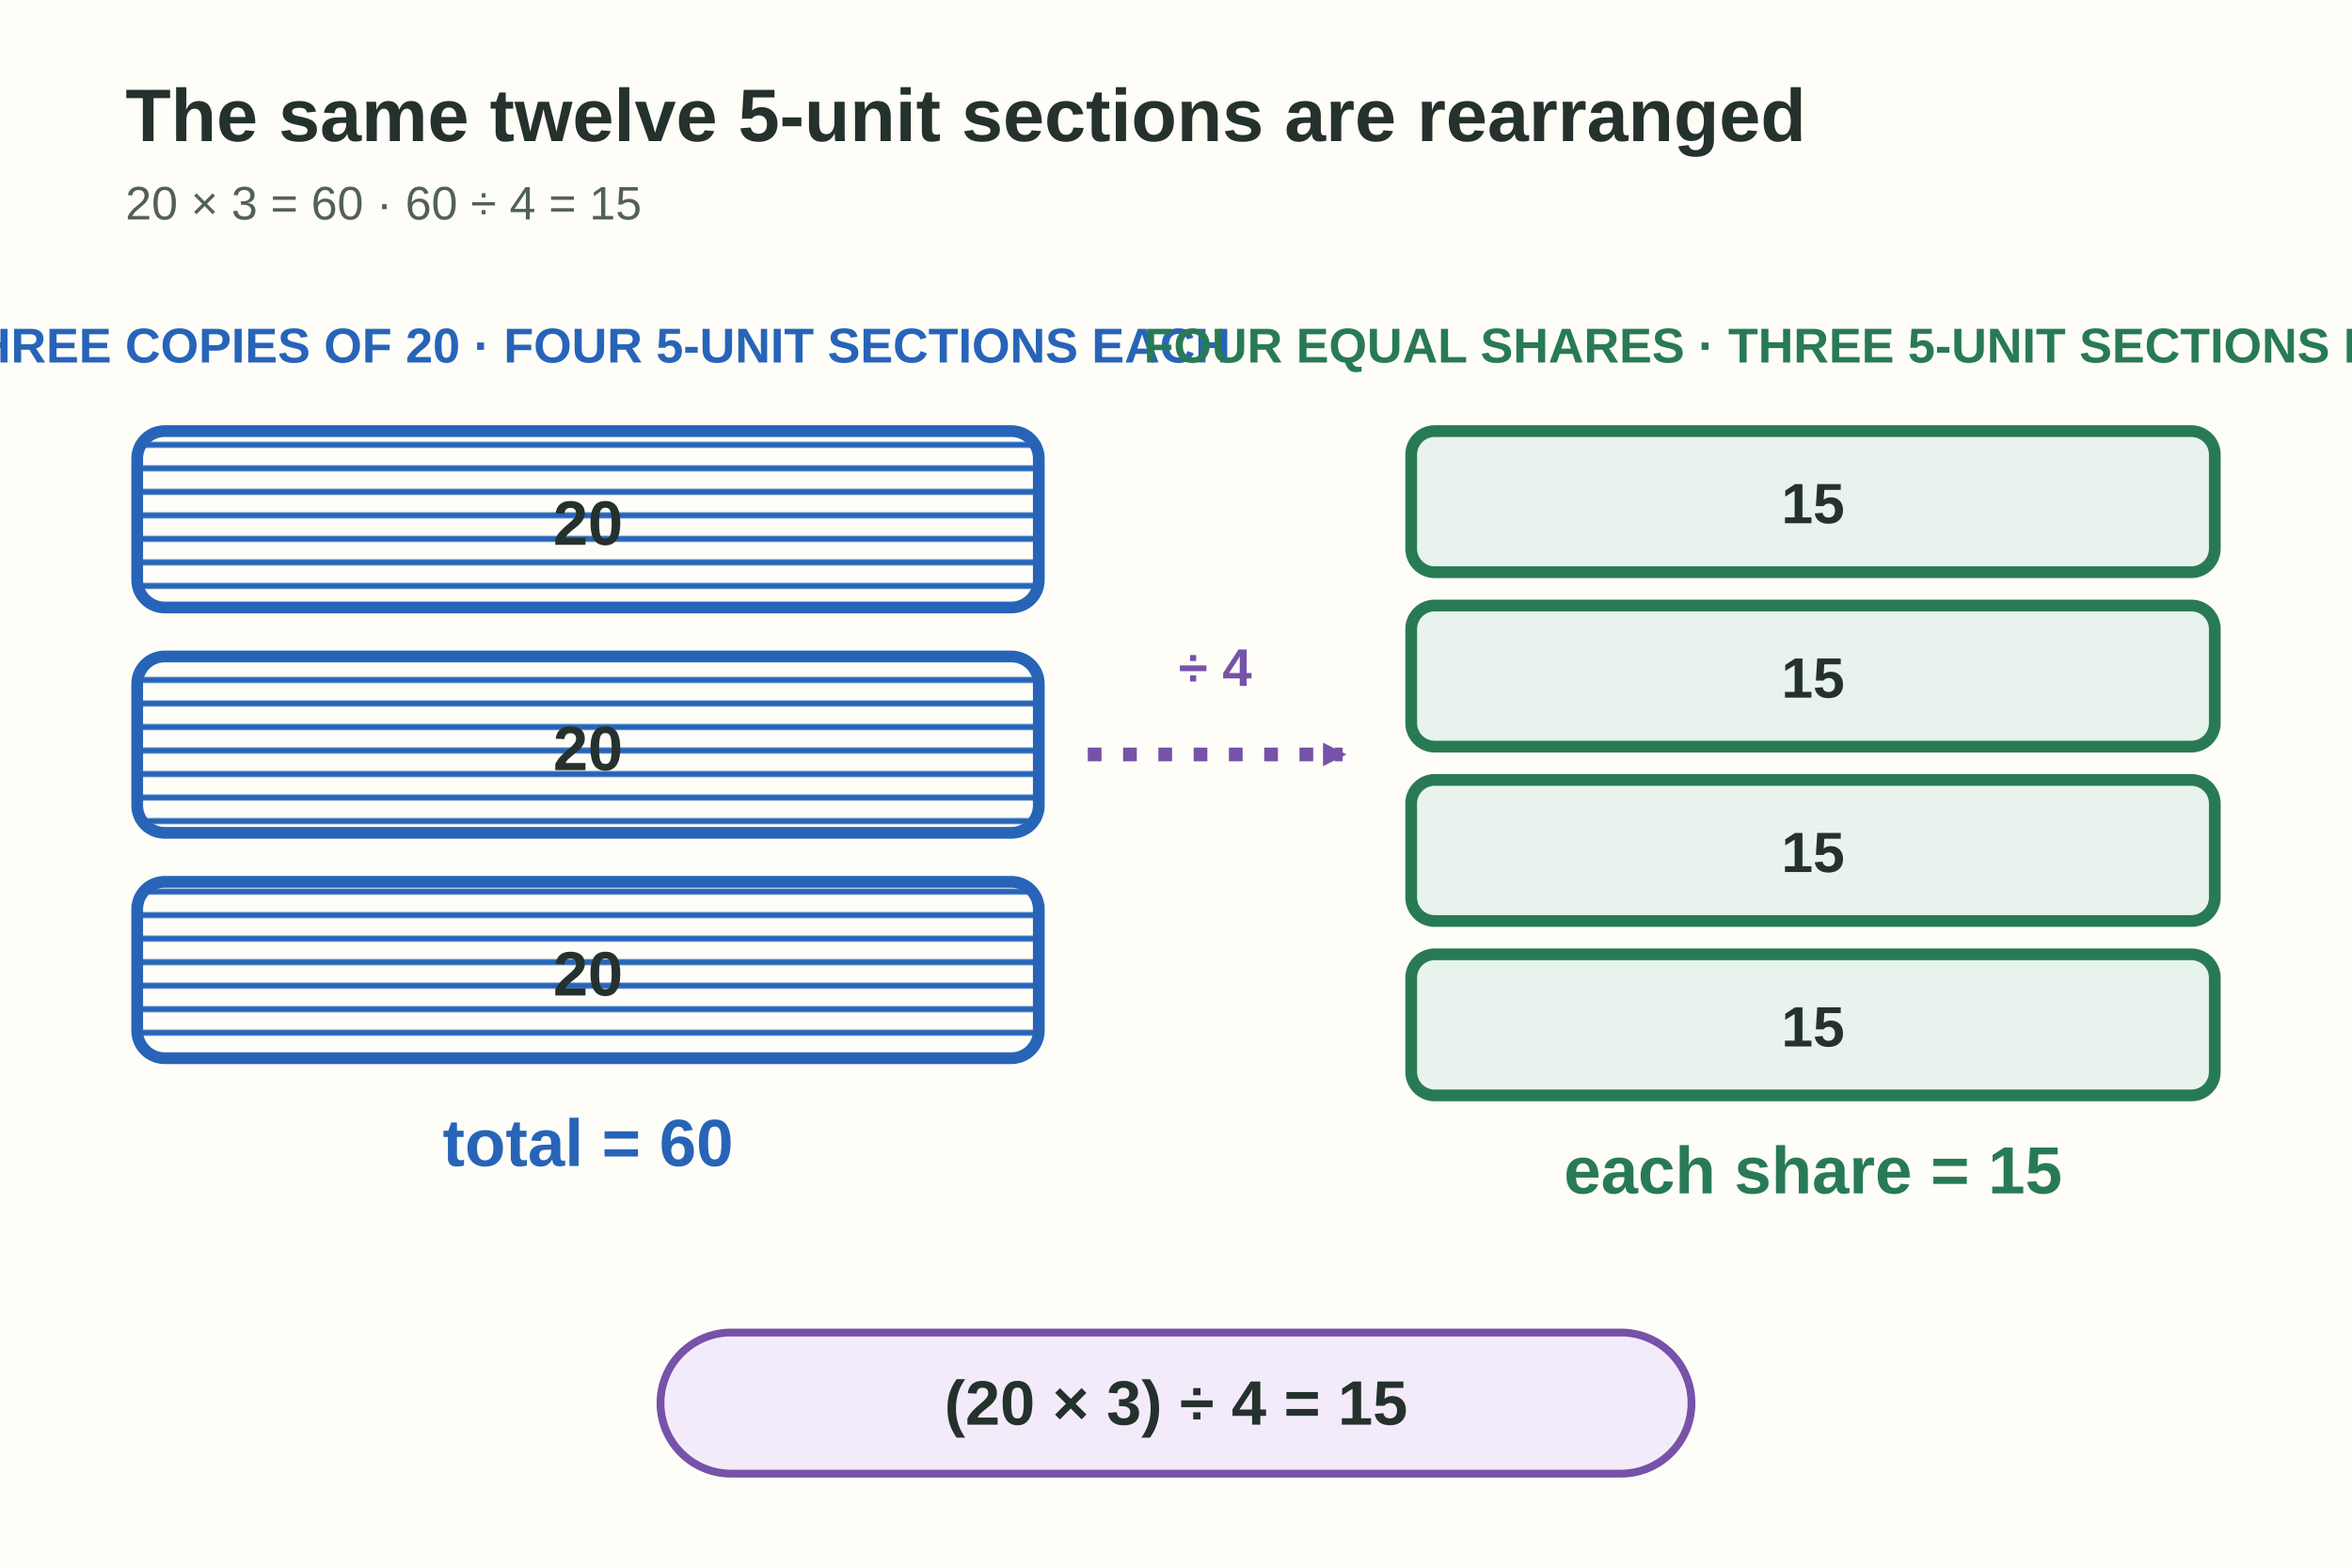
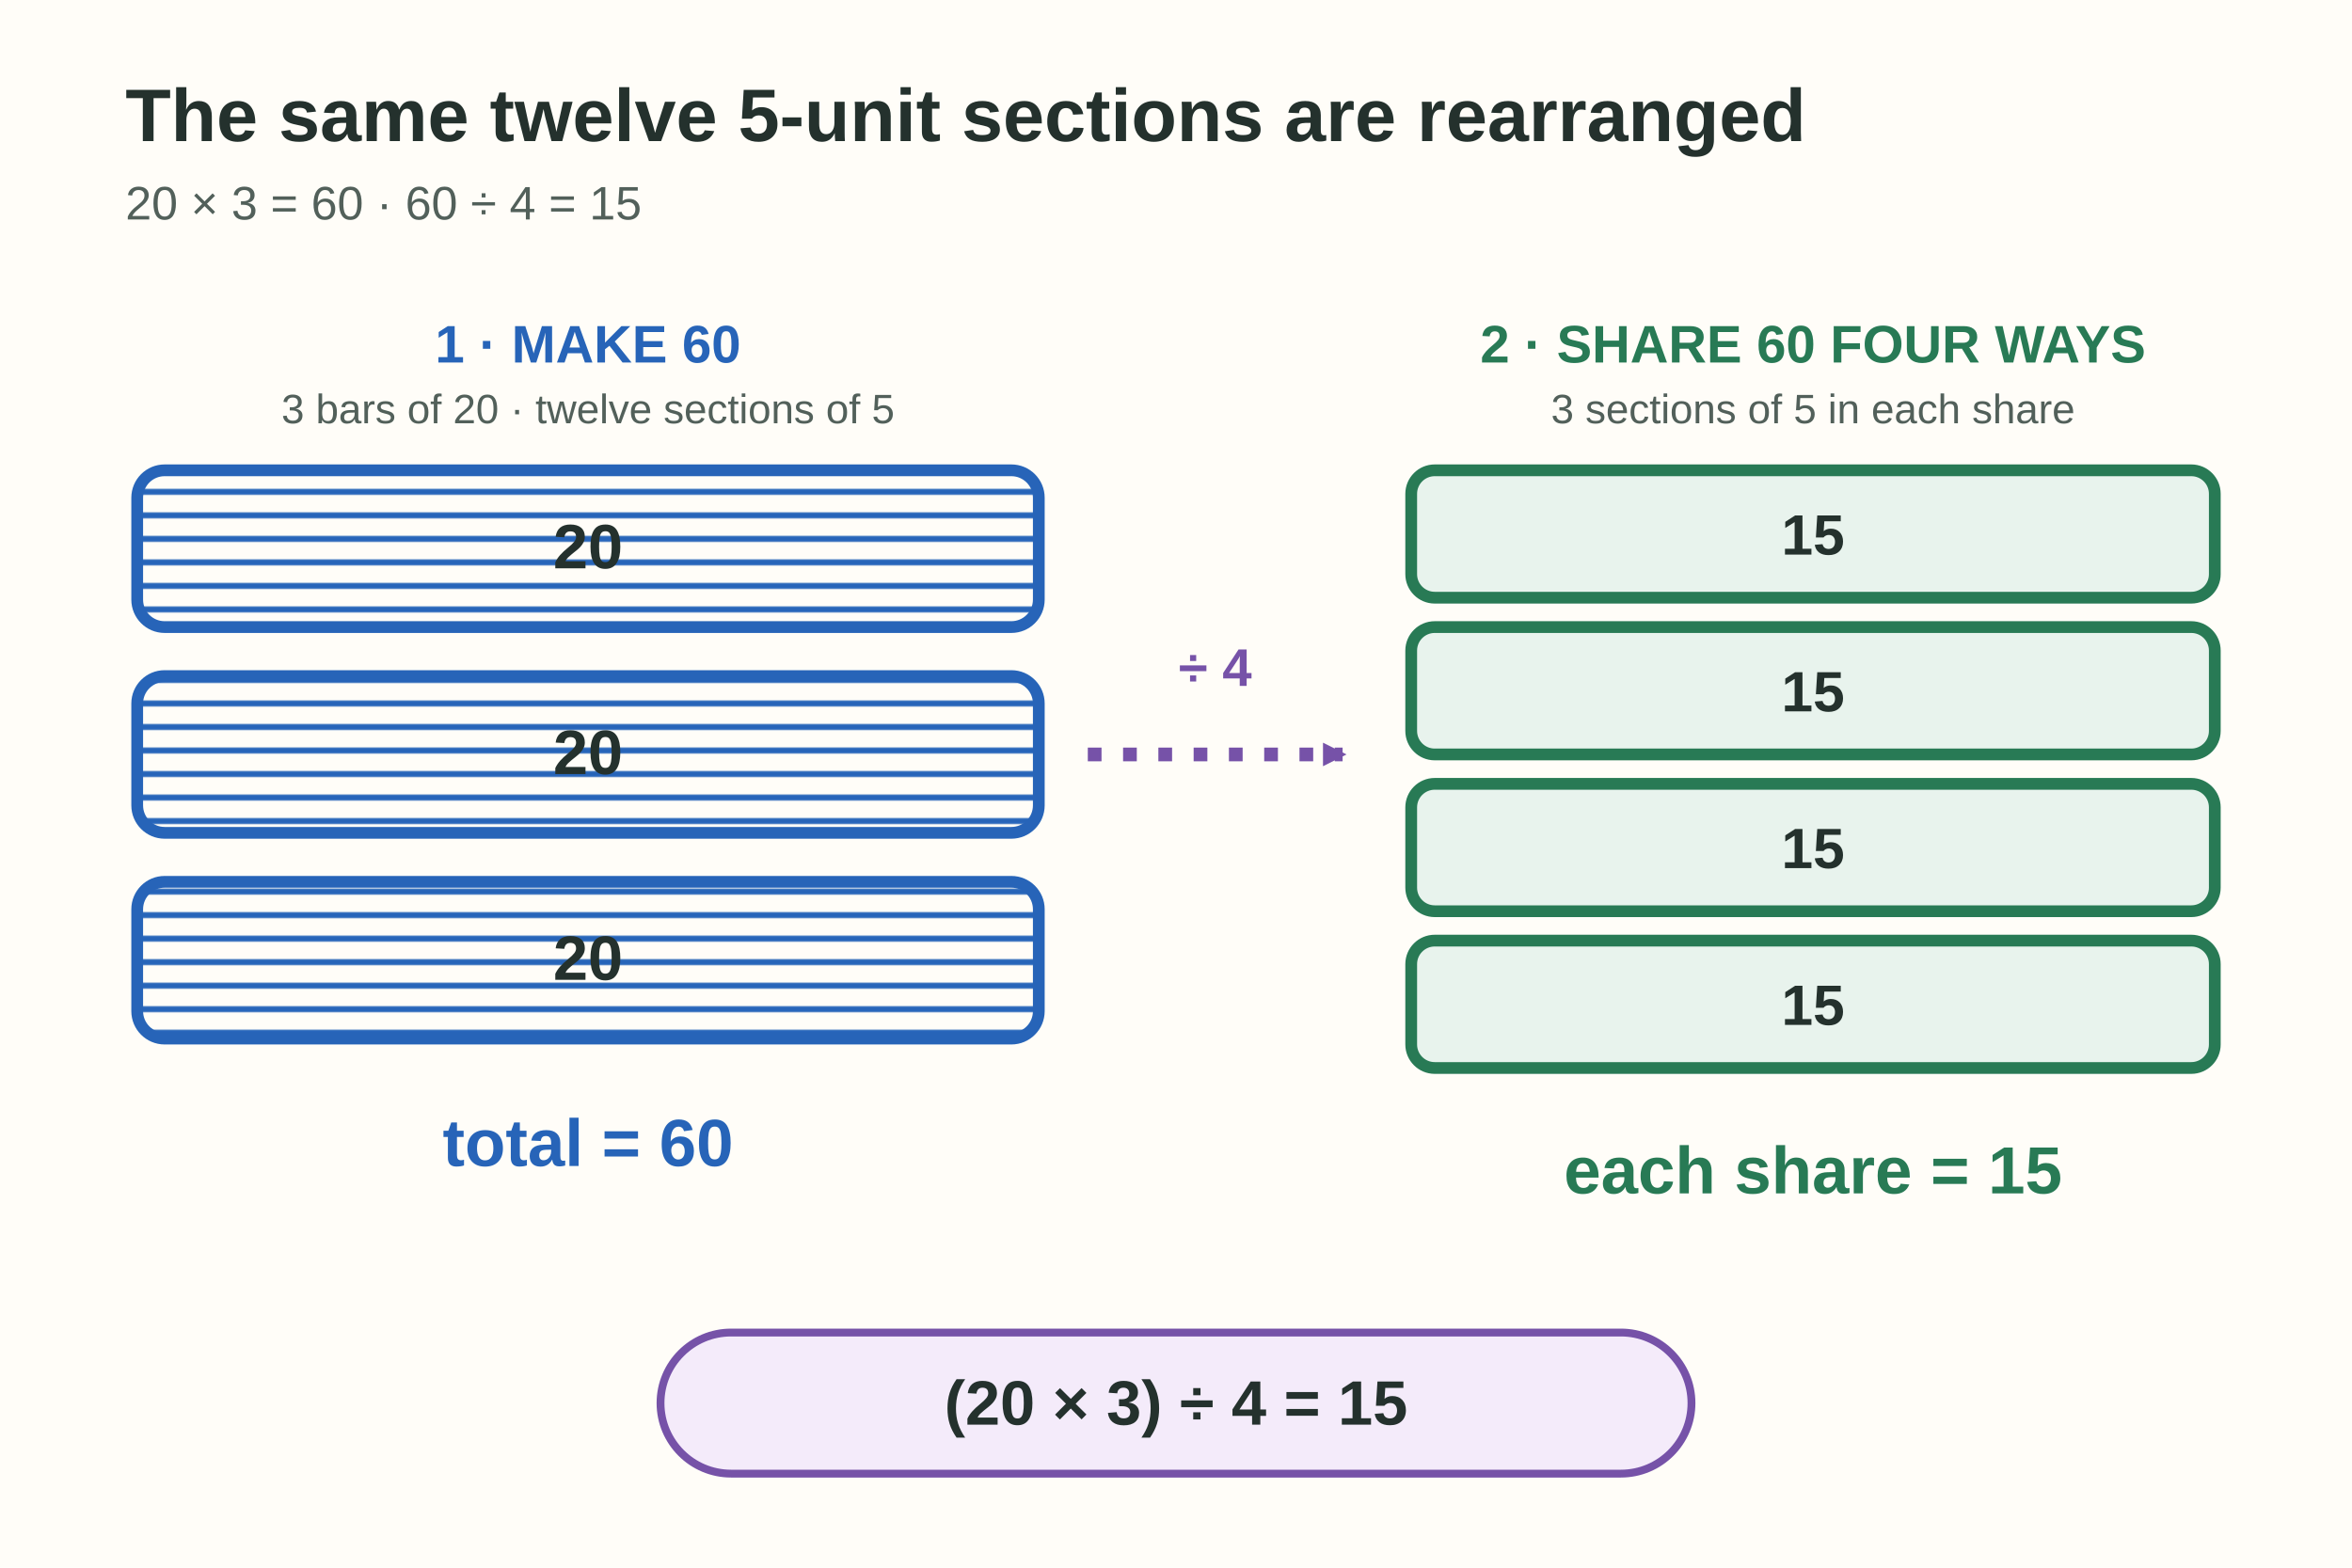
<svg xmlns="http://www.w3.org/2000/svg" data-qa-image-fixes="2026-09-08" width="1200" height="800" viewBox="0 0 1200 800" role="img" aria-labelledby="title desc" shape-rendering="geometricPrecision" text-rendering="optimizeLegibility">
  <defs>
    <pattern id="m04-blue" width="12" height="12" patternUnits="userSpaceOnUse">
      <path d="M0 6h12" stroke="#2764B8" stroke-width="3" />
    </pattern>
    <marker id="m04-arrow" markerWidth="12" markerHeight="12" refX="10" refY="6" orient="auto" markerUnits="userSpaceOnUse" viewBox="0 0 12 12">
      <path d="M0 0L12 6 0 12z" fill="#7652A8" />
    </marker>
  </defs>
  <rect width="1200" height="800" fill="#FFFDF8" />
  <text x="64" y="72" font-family="Arial,sans-serif" font-size="38" font-weight="700" fill="#24312D">The same twelve 5-unit sections are rearranged</text>
  <text x="64" y="112" font-family="Arial,sans-serif" font-size="24" fill="#52605A">20 × 3 = 60 · 60 ÷ 4 = 15</text>
  <g transform="translate(70 185)" font-family="Arial,sans-serif" text-anchor="middle">
-     <text x="230" y="0" font-size="25" font-weight="700" fill="#2764B8">THREE COPIES OF 20 · FOUR 5-UNIT SECTIONS EACH</text>
+     <text x="230" y="0" font-size="27" font-weight="700" fill="#2764B8">1 · MAKE 60</text>
+     <text x="230" y="31" font-size="21" fill="#52605A">3 bars of 20 · twelve sections of 5</text>
    <g fill="url(#m04-blue)" stroke="#2764B8" stroke-width="6">
-       <rect y="35" width="460" height="90" rx="14" />
-       <rect y="150" width="460" height="90" rx="14" />
-       <rect y="265" width="460" height="90" rx="14" />
+       <rect y="55" width="460" height="80" rx="14" />
+       <rect y="160" width="460" height="80" rx="14" />
+       <rect y="265" width="460" height="80" rx="14" />
    </g>
    <g font-size="32" font-weight="700" fill="#24312D">
-       <text x="230" y="93">20</text>
-       <text x="230" y="208">20</text>
-       <text x="230" y="323">20</text>
+       <text x="230" y="105">20</text>
+       <text x="230" y="210">20</text>
+       <text x="230" y="315">20</text>
    </g>
    <text x="230" y="410" font-size="34" font-weight="700" fill="#2764B8">total = 60</text>
  </g>
  <path d="M555 385H685" stroke="#7652A8" stroke-width="7" stroke-dasharray="7 11" marker-end="url(#m04-arrow)" />
  <text x="620" y="350" text-anchor="middle" font-family="Arial,sans-serif" font-size="27" font-weight="700" fill="#7652A8">÷ 4</text>
  <g transform="translate(720 185)" font-family="Arial,sans-serif" text-anchor="middle">
-     <text x="205" y="0" font-size="25" font-weight="700" fill="#287A55">FOUR EQUAL SHARES · THREE 5-UNIT SECTIONS EACH</text>
+     <text x="205" y="0" font-size="27" font-weight="700" fill="#287A55">2 · SHARE 60 FOUR WAYS</text>
+     <text x="205" y="31" font-size="21" fill="#52605A">3 sections of 5 in each share</text>
    <g fill="#E8F3ED" stroke="#287A55" stroke-width="6">
-       <rect y="35" width="410" height="72" rx="12" />
-       <rect y="124" width="410" height="72" rx="12" />
-       <rect y="213" width="410" height="72" rx="12" />
-       <rect y="302" width="410" height="72" rx="12" />
+       <rect y="55" width="410" height="65" rx="12" />
+       <rect y="135" width="410" height="65" rx="12" />
+       <rect y="215" width="410" height="65" rx="12" />
+       <rect y="295" width="410" height="65" rx="12" />
    </g>
    <g font-size="29" font-weight="700" fill="#24312D">
-       <text x="205" y="82">15</text>
-       <text x="205" y="171">15</text>
-       <text x="205" y="260">15</text>
-       <text x="205" y="349">15</text>
+       <text x="205" y="98">15</text>
+       <text x="205" y="178">15</text>
+       <text x="205" y="258">15</text>
+       <text x="205" y="338">15</text>
    </g>
    <text x="205" y="424" font-size="34" font-weight="700" fill="#287A55">each share = 15</text>
  </g>
  <rect x="337" y="680" width="526" height="72" rx="36" fill="#F4EBFA" stroke="#7652A8" stroke-width="4" />
  <text x="600" y="727" text-anchor="middle" font-family="Arial,sans-serif" font-size="32" font-weight="700" fill="#24312D">(20 × 3) ÷ 4 = 15</text>
</svg>
